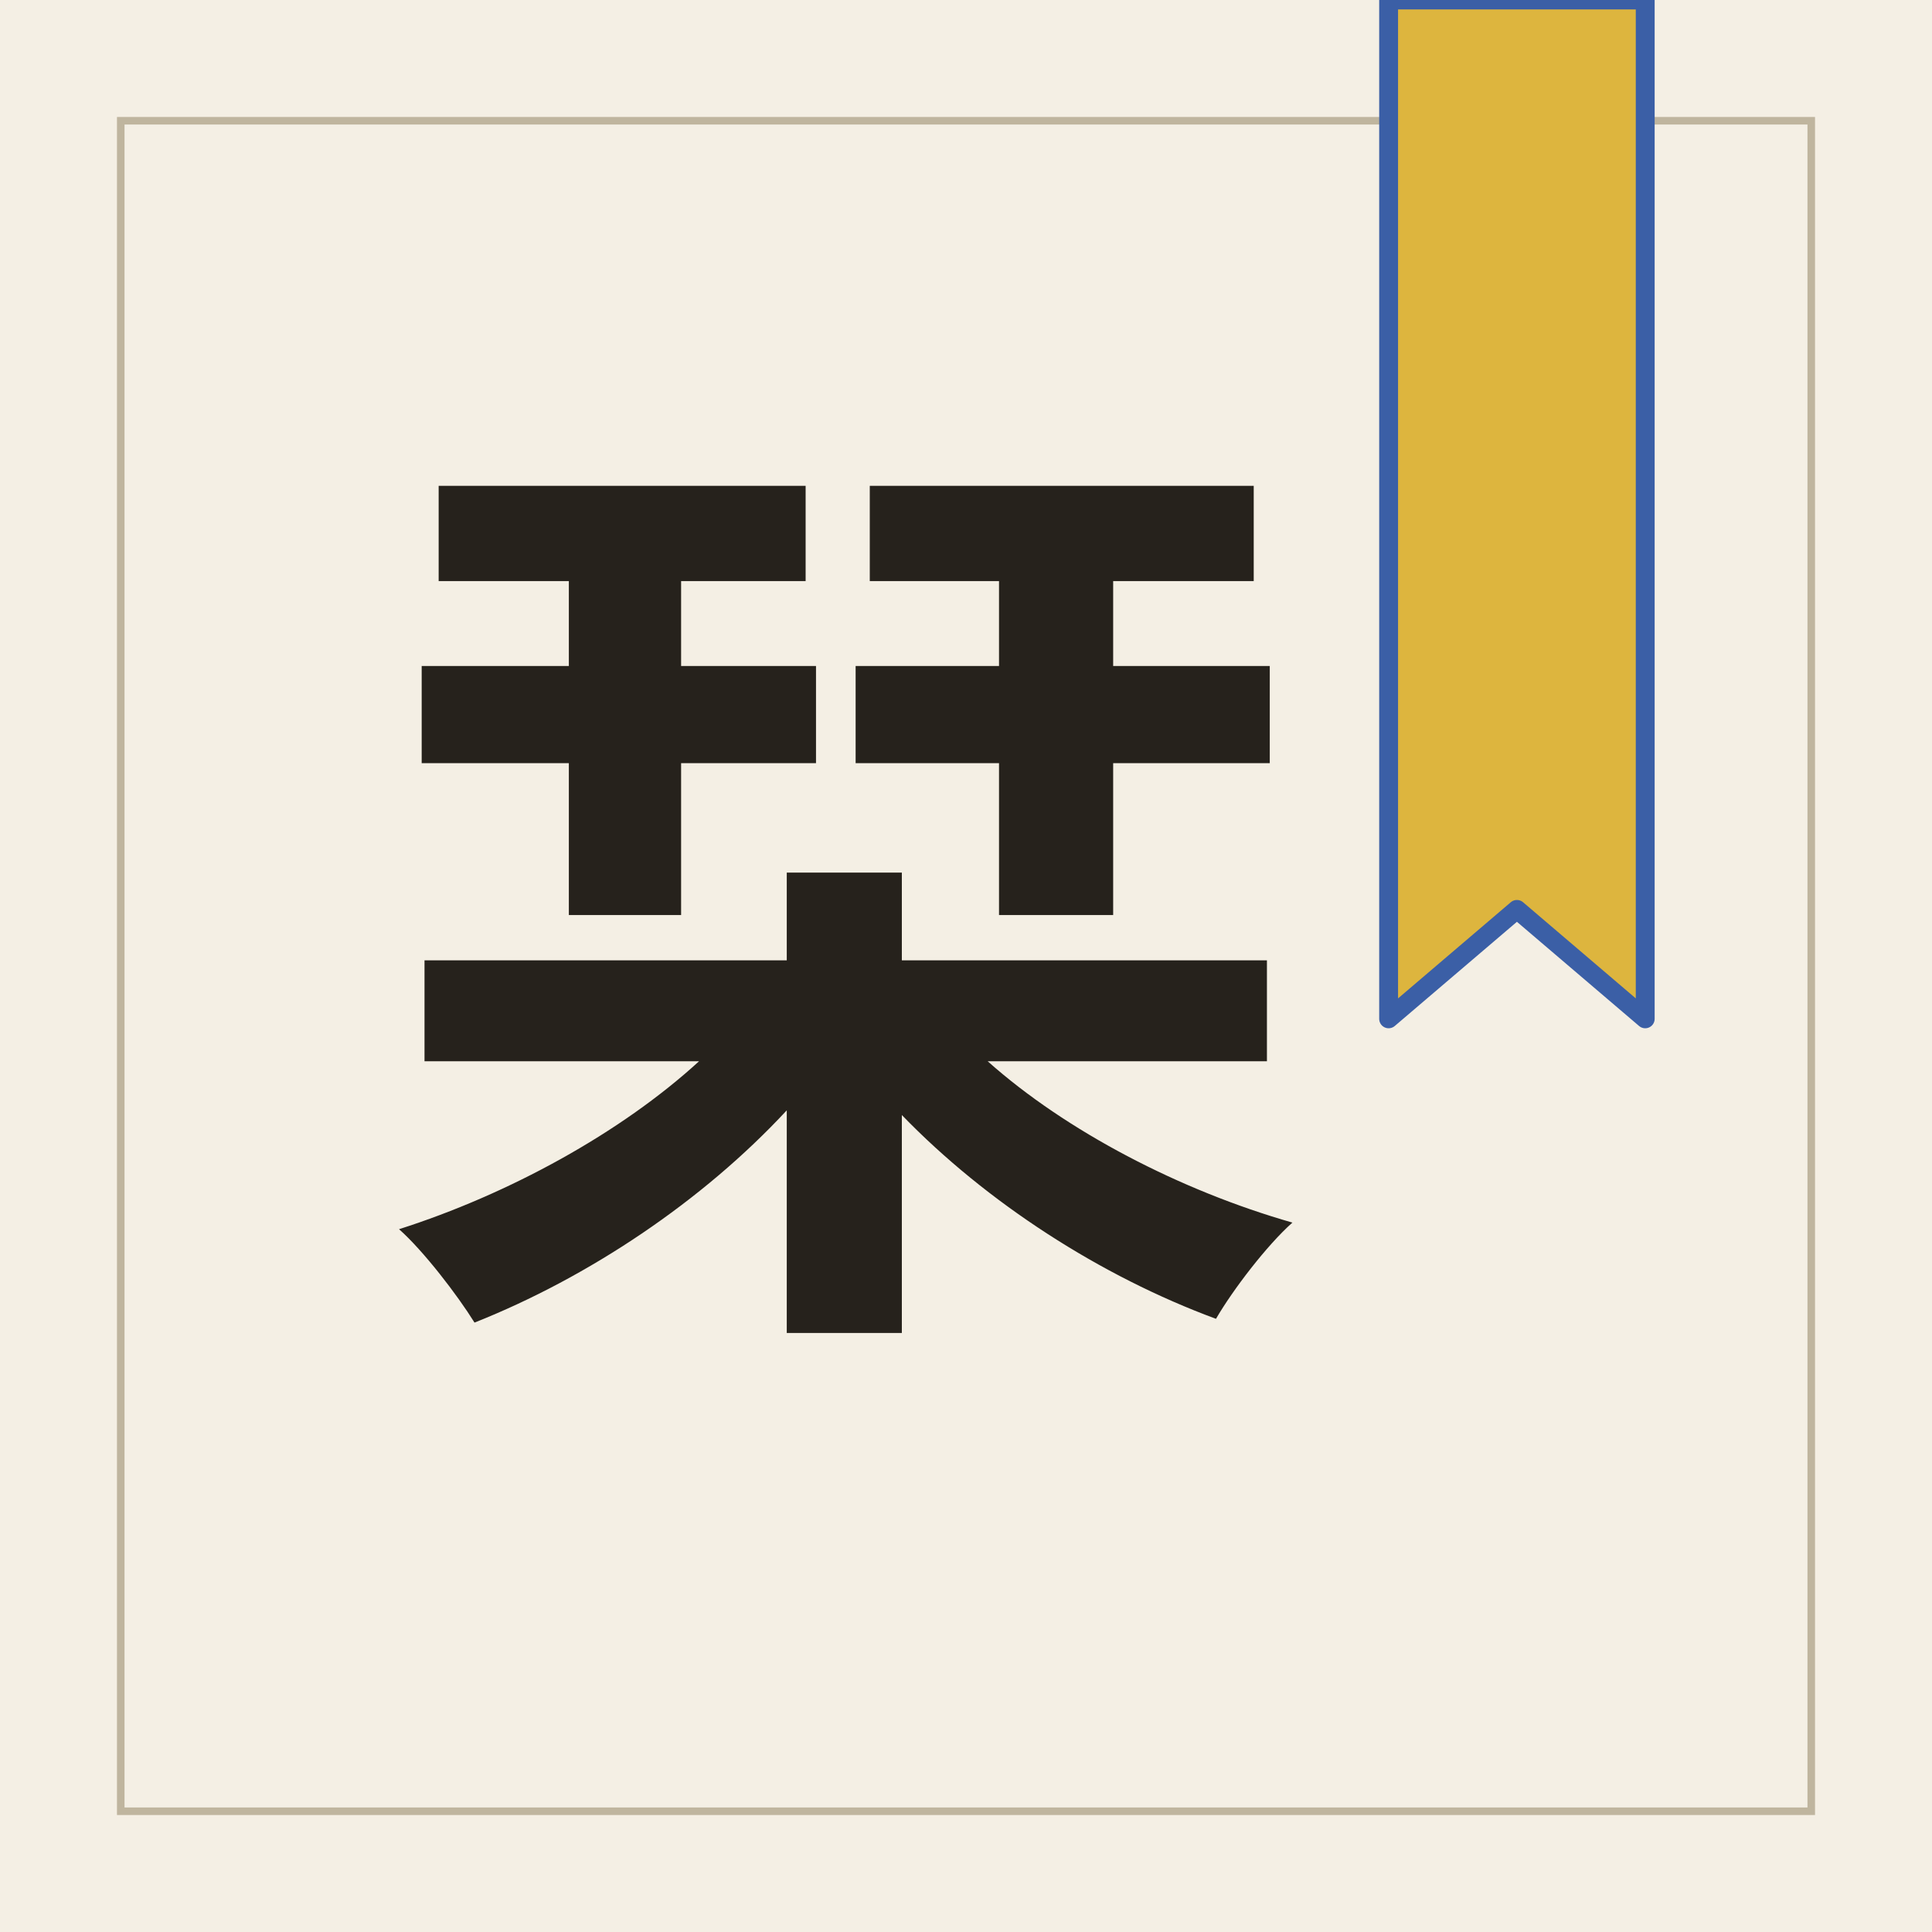
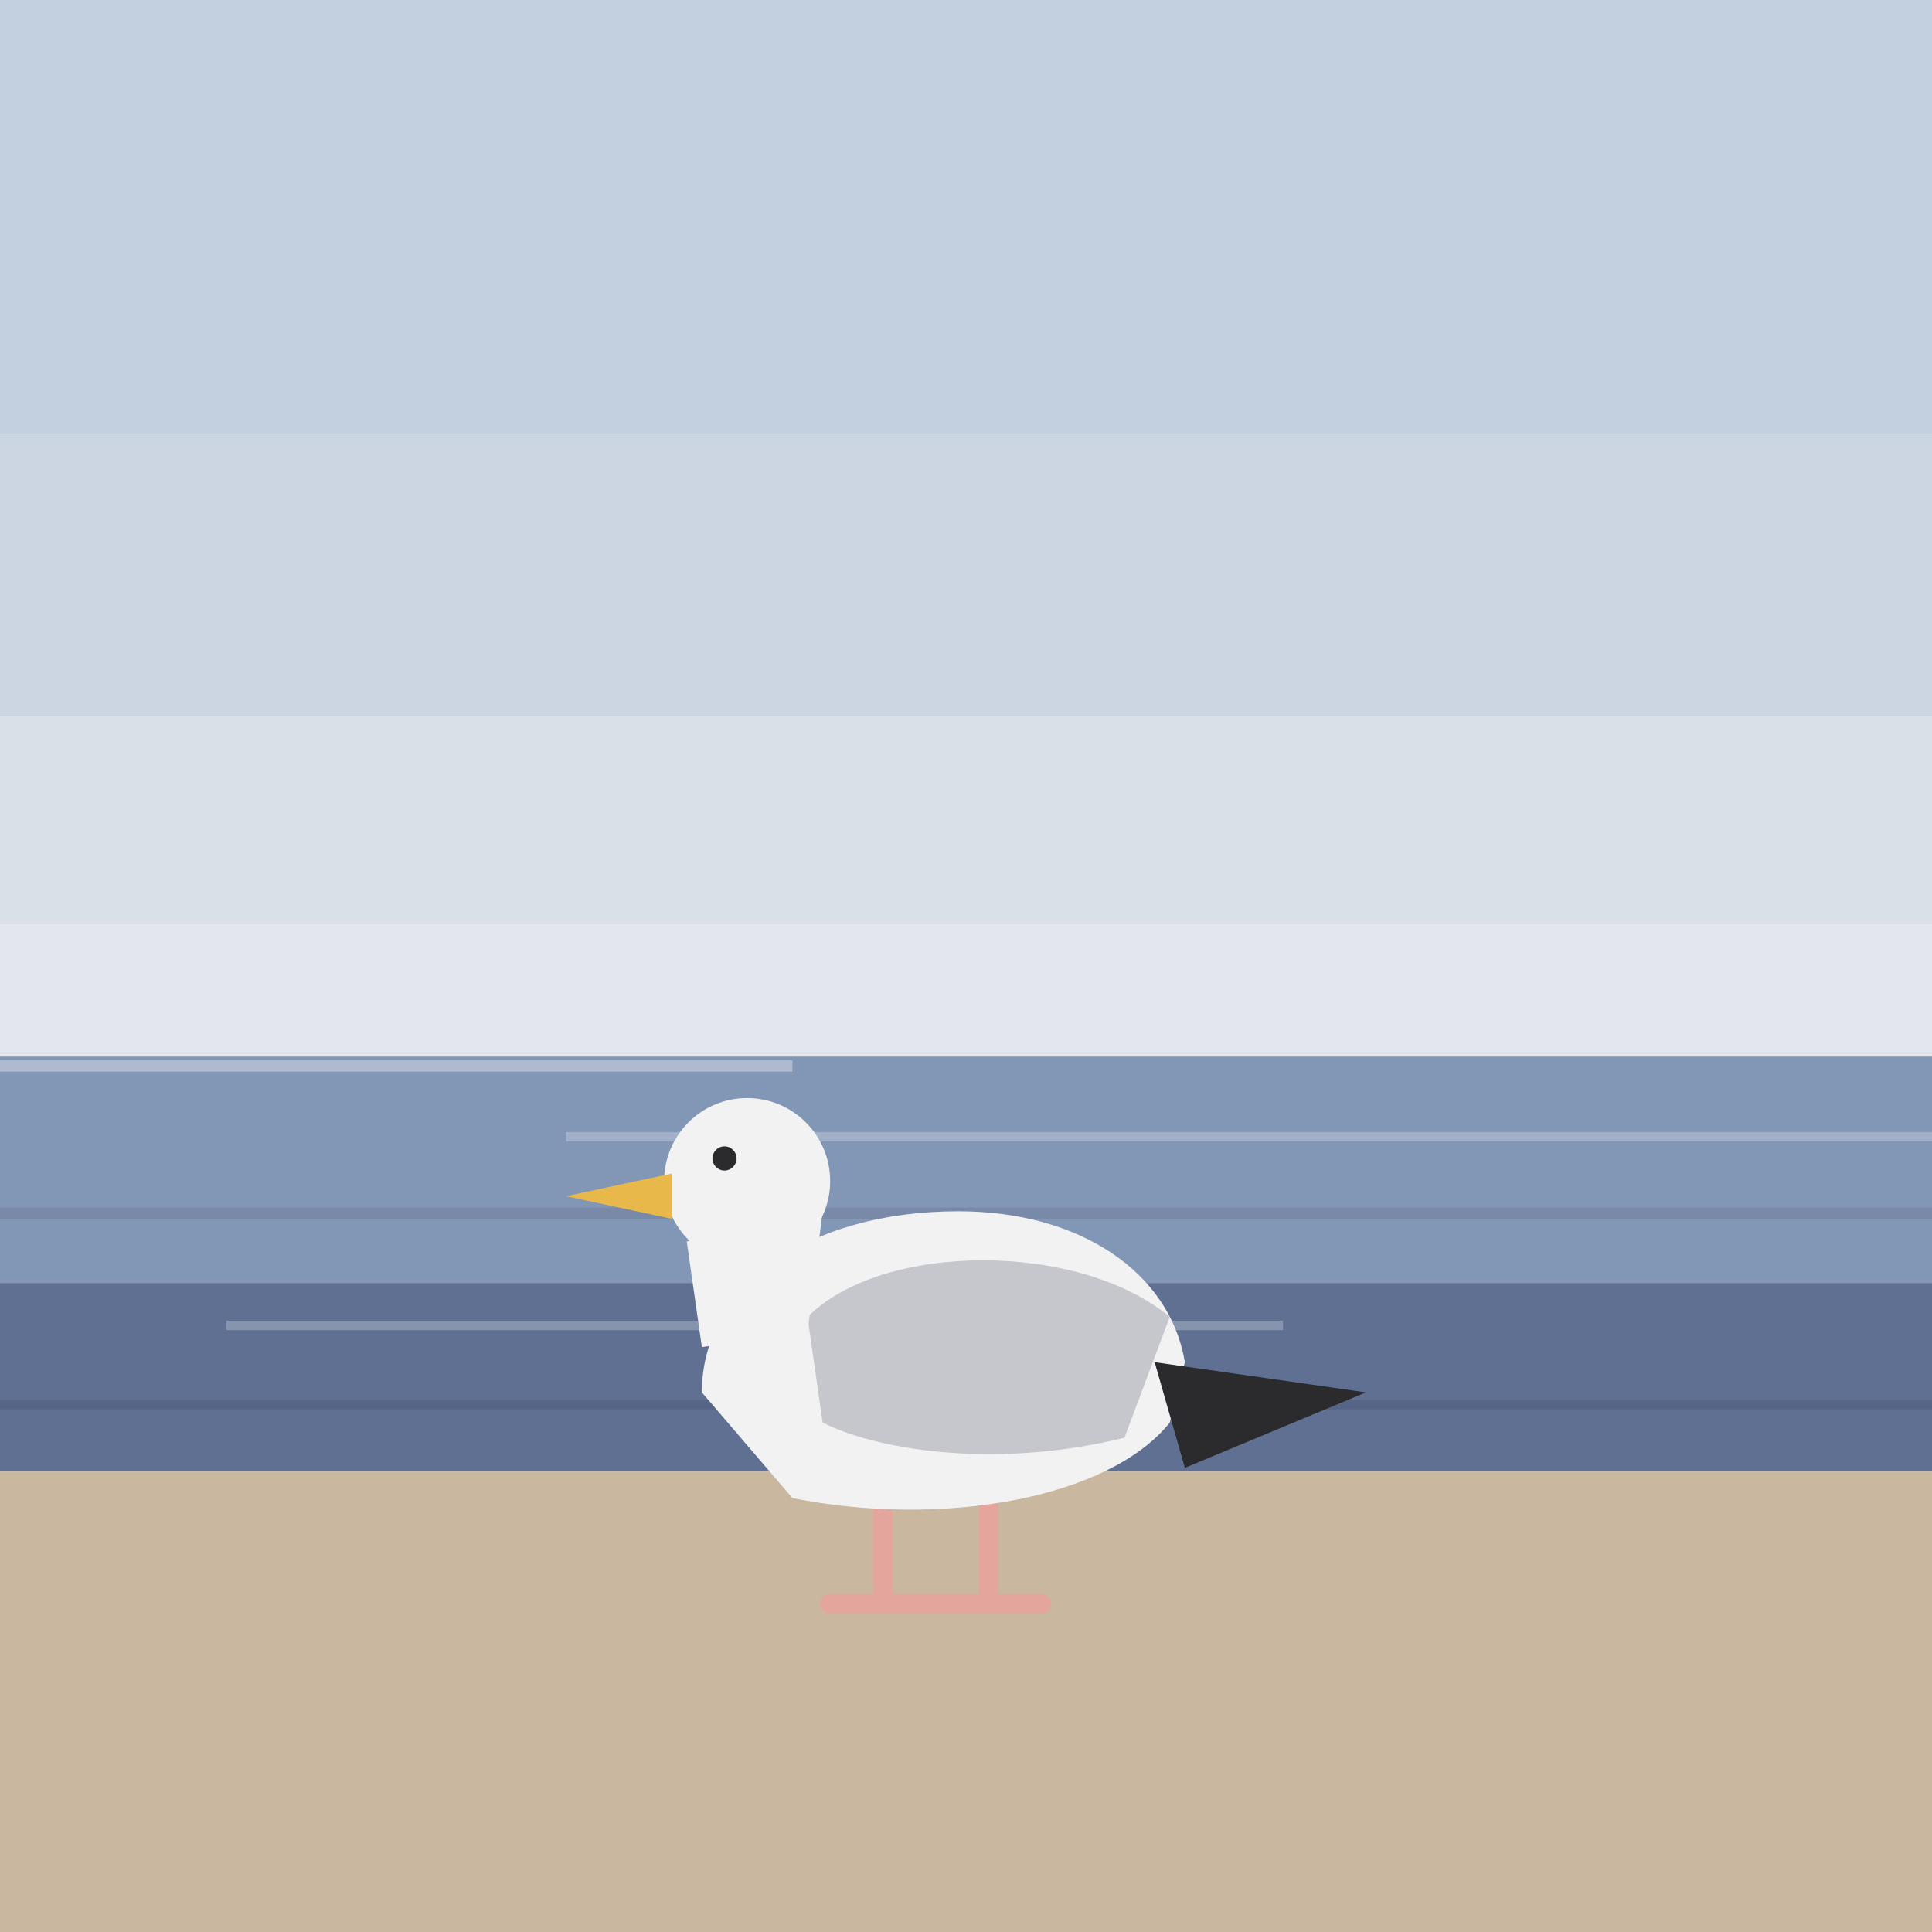
<svg xmlns="http://www.w3.org/2000/svg" viewBox="0 0 1024 1024" width="1024" height="1024">
-   <rect width="1024" height="1024" fill="#F4EFE4" />
-   <rect x="64" y="64" width="896" height="896" fill="none" stroke="#BFB59E" stroke-width="4" />
-   <path d="M736 0 H872 V540 L804 482 L736 540 Z" fill="#DDB53E" stroke="#3B5FA6" stroke-width="10" stroke-linejoin="round" />
-   <text x="448" y="662" text-anchor="middle" font-family="'Hiragino Mincho ProN','Yu Mincho','Shippori Mincho',serif" font-weight="600" font-size="500" fill="#26221C">栞</text>
+   <rect y="0" width="1024" height="230" fill="#C3D0DF" />
+   <rect y="230" width="1024" height="150" fill="#CBD6E2" />
+   <rect y="380" width="1024" height="110" fill="#D9E0E8" />
+   <rect y="490" width="1024" height="70" fill="#E3E7ED" />
+   <rect y="560" width="1024" height="120" fill="#8296B5" />
+   <rect y="680" width="1024" height="100" fill="#5F7093" />
+   <rect y="780" width="1024" height="244" fill="#C9B7A0" />
+   <rect y="562" width="420" height="6" fill="#fff" opacity=".35" />
+   <rect x="300" y="600" width="724" height="5" fill="#fff" opacity=".25" />
+   <rect y="640" width="1024" height="6" fill="#000" opacity=".08" />
+   <rect x="120" y="700" width="560" height="5" fill="#fff" opacity=".25" />
+   <rect y="742" width="1024" height="5" fill="#000" opacity=".1" />
+   <g transform="translate(-580,-206) scale(4)">
+     <path d="M262,250 L262,264 M276,250 L276,264 M255,264 L269,264 M269,264 L283,264" stroke="#E4A59C" stroke-width="2.6" stroke-linecap="round" fill="none" />
+     <path d="M238,236 C238,222 252,212 272,212 C288,212 300,220 302,232 L300,240 C292,250 270,254 250,250 Z" fill="#F2F2F2" />
+     <path d="M252,226 C262,216 288,216 300,226 L294,242 C278,246 262,244 254,240 Z" fill="#C5C7CC" />
+     <path d="M298,232 L326,236 L302,246 Z" fill="#2B2B2E" />
+     <path d="M236,216 L254,212 L252,228 L238,230 Z" fill="#F2F2F2" />
+     <circle cx="244" cy="208" r="11" fill="#F2F2F2" />
+     <path d="M234,207 L220,210 L234,213 Z" fill="#E8B84A" />
+     <circle cx="241" cy="205" r="1.6" fill="#2B2B2E" />
+   </g>
</svg>
